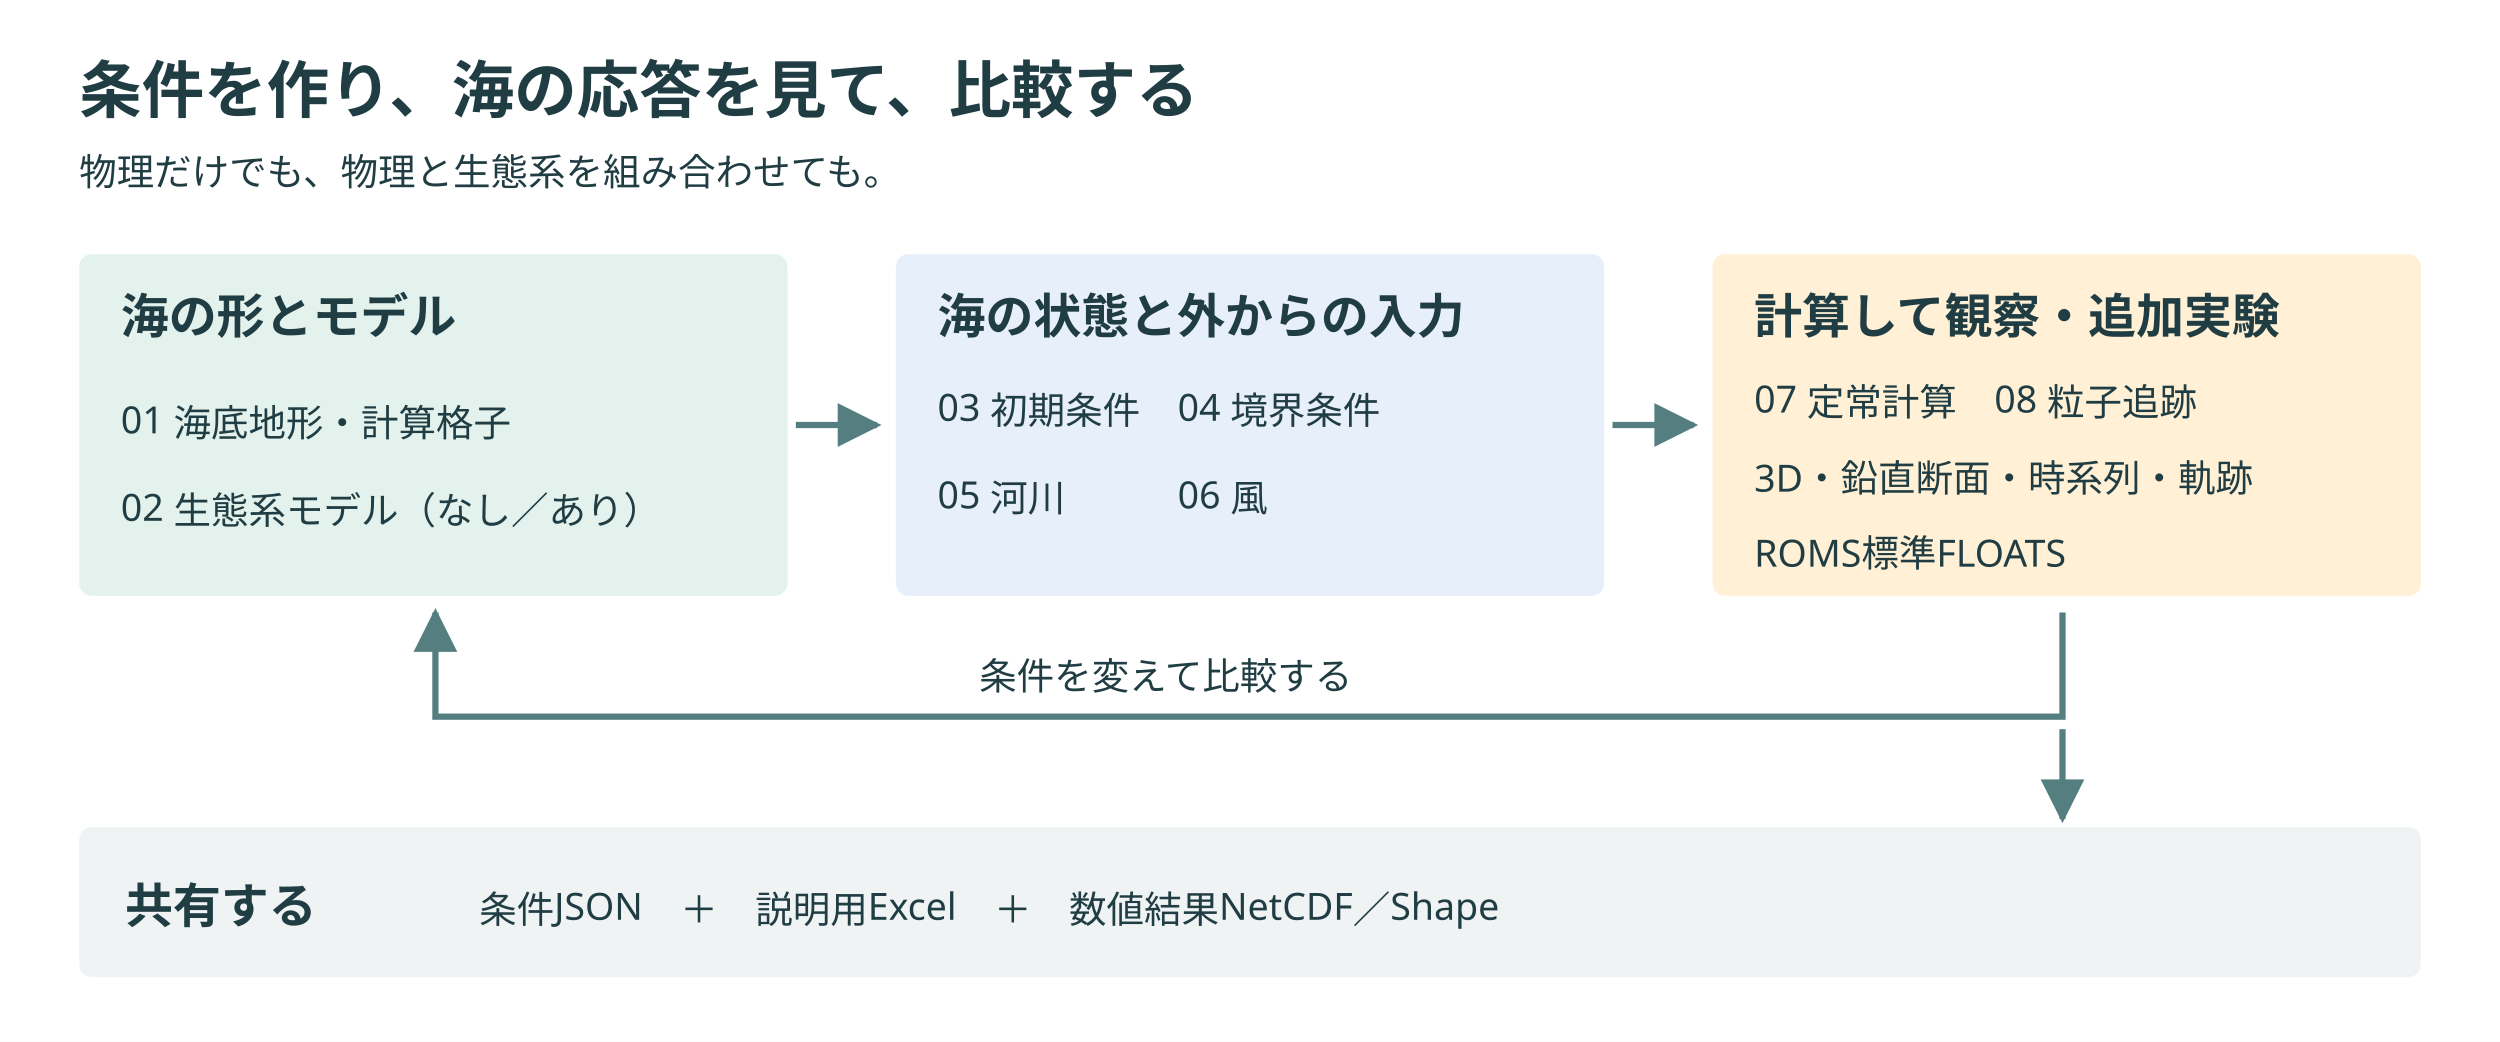
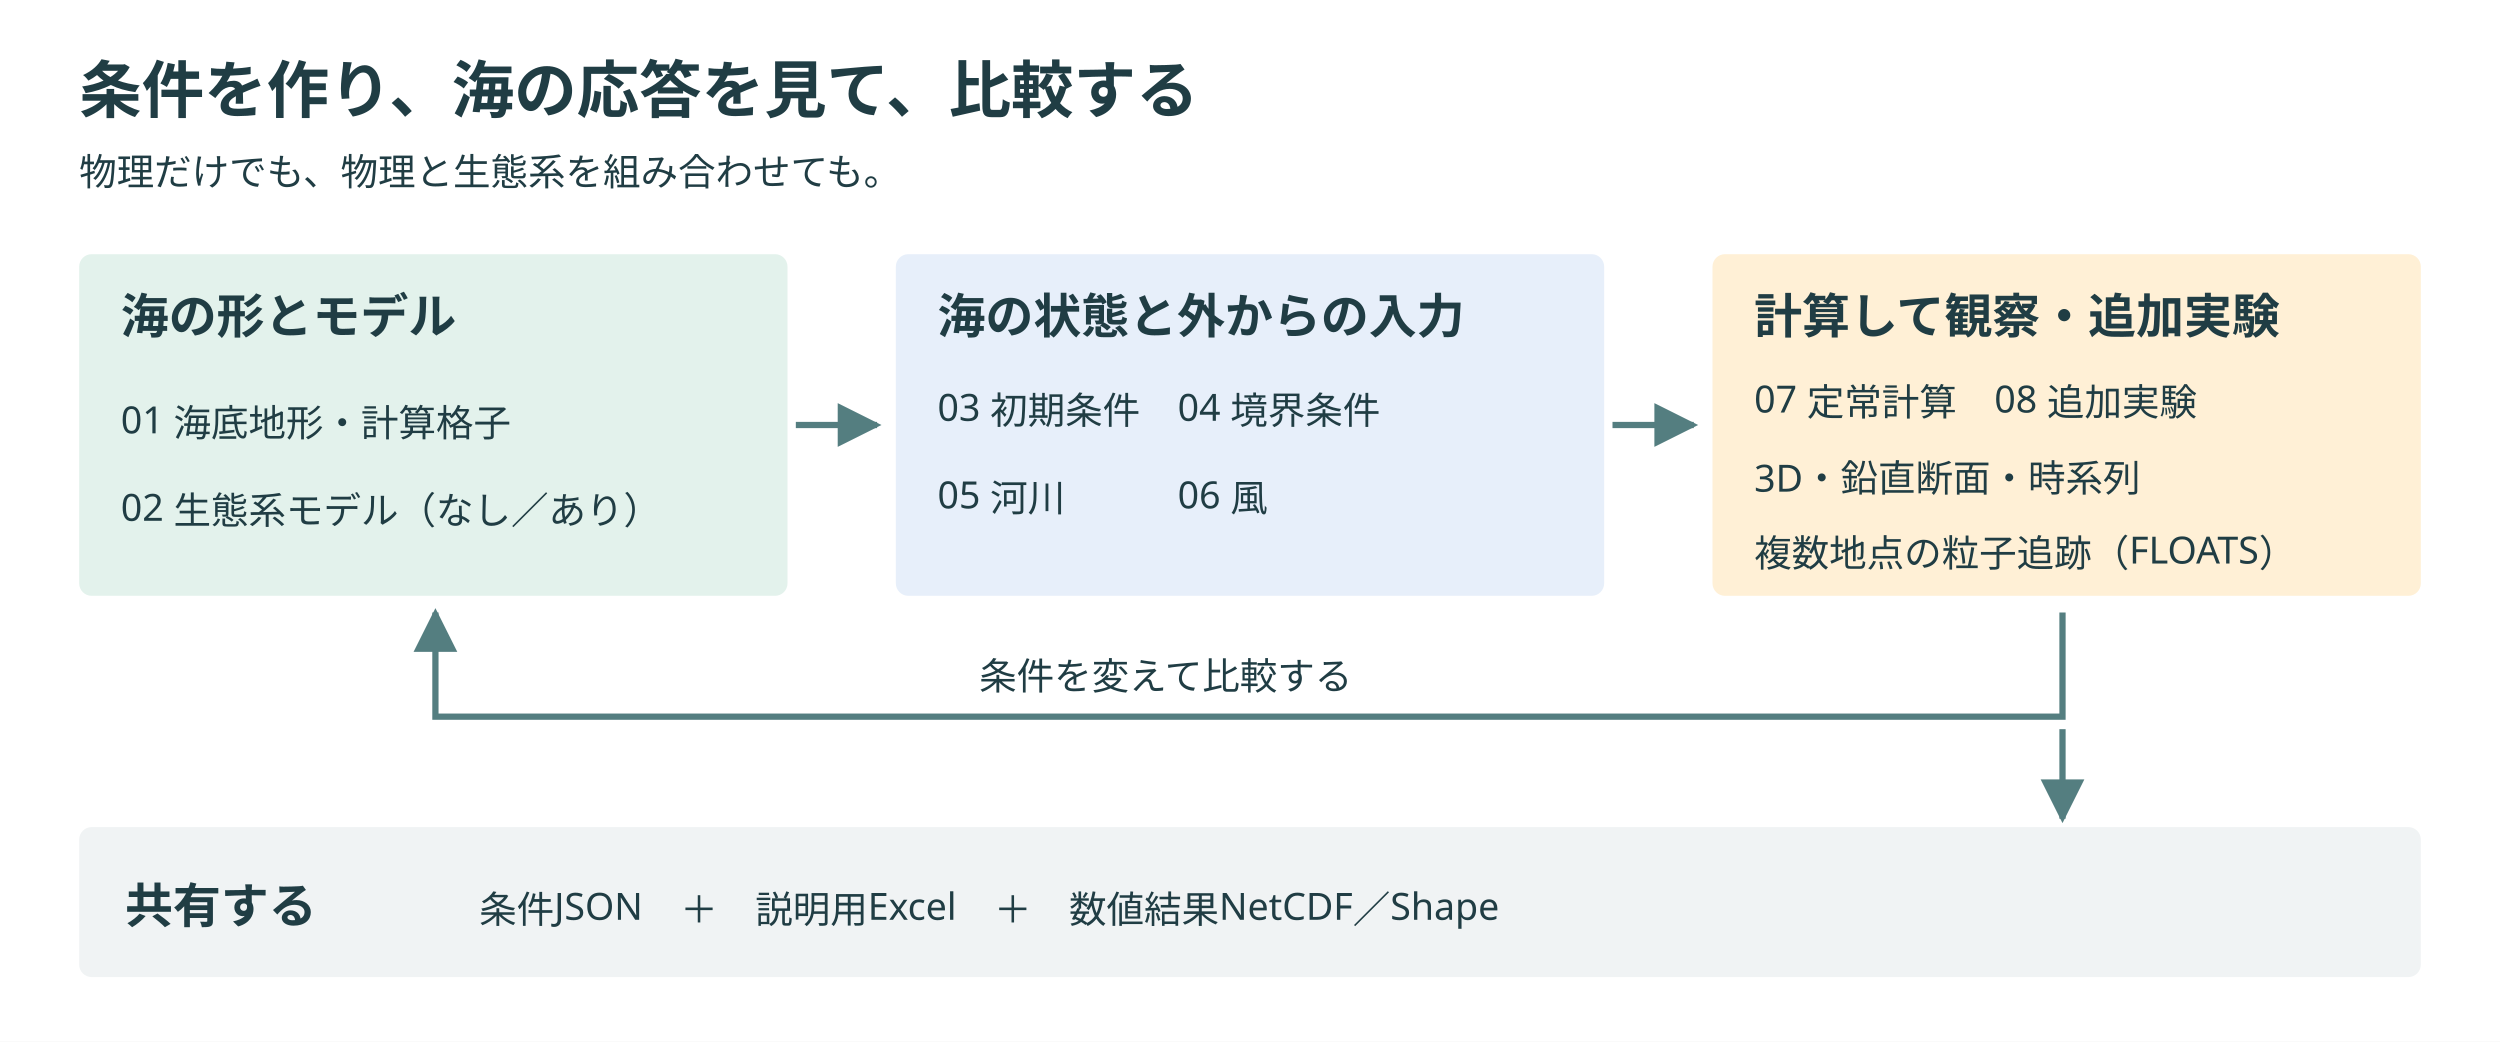
<svg xmlns="http://www.w3.org/2000/svg" width="1200" height="500" viewBox="0 0 1200 500">
  <style>text{font-family:'Yu Gothic','Meiryo',sans-serif;fill:#203d44}.title{font-size:30px;font-weight:700}.label{font-size:23px;font-weight:700}.small{font-size:18px}.arrow{fill:none;stroke:#547e80;stroke-width:3;marker-end:url(#tip)}</style>
  <defs>
    <marker id="tip" viewBox="0 0 10 10" refX="9" refY="5" markerWidth="7" markerHeight="7" orient="auto">
      <path d="M0 0L10 5L0 10" fill="#547e80" />
    </marker>
  </defs>
  <rect width="1200" height="500" fill="#fff" />
  <text x="38" y="54" class="title">条件を作り、海の応答を見て、比較する</text>
  <text x="38" y="89" class="small">物理だけでも、物理と生態系を組み合わせても。</text>
  <rect x="38" y="122" width="340" height="164" rx="6" fill="#e3f2ec" />
  <text x="58" y="160" class="label">海の形とモデル</text>
  <text x="58" y="208" class="small">01 海底地形・計算格子</text>
  <text x="58" y="250" class="small">02 生態系モデル（なし／あり）</text>
  <rect x="430" y="122" width="340" height="164" rx="6" fill="#e7effa" />
  <text x="450" y="160" class="label">海の状態と外からの入力</text>
  <text x="450" y="202" class="small">03 初期条件　04 境界条件</text>
  <text x="450" y="244" class="small">05 河川　　　06 風</text>
  <rect x="822" y="122" width="340" height="164" rx="6" fill="#fff0d6" />
  <text x="842" y="160" class="label">計算して観察・追加実験</text>
-   <text x="842" y="198" class="small">07 定常計算　08 粒子追跡</text>
-   <text x="842" y="236" class="small">3D・鉛直断面・時系列・軌跡</text>
-   <text x="842" y="272" class="small">ROMS標準FLOATS</text>
+   <text x="842" y="198" class="small">07 定常計算　08 追加実験</text>
+   <text x="842" y="236" class="small">3D・鉛直断面・時系列</text>
+   <text x="842" y="272" class="small">複数地点の粒子追跡（FLOATS）</text>
  <path d="M382 204H421" class="arrow" />
  <path d="M774 204H813" class="arrow" />
  <path d="M990 294V344H209V294" class="arrow" />
  <text x="470" y="331" class="small">条件を変えて比較する</text>
  <path d="M990 350V393" class="arrow" />
  <rect x="38" y="397" width="1124" height="72" rx="6" fill="#f0f3f4" />
  <text x="60" y="443" class="label">共有する</text>
  <text x="230" y="443" class="small">条件JSON　＋　説明用Excel　＋　数値結果NetCDF／Shape</text>
</svg>
